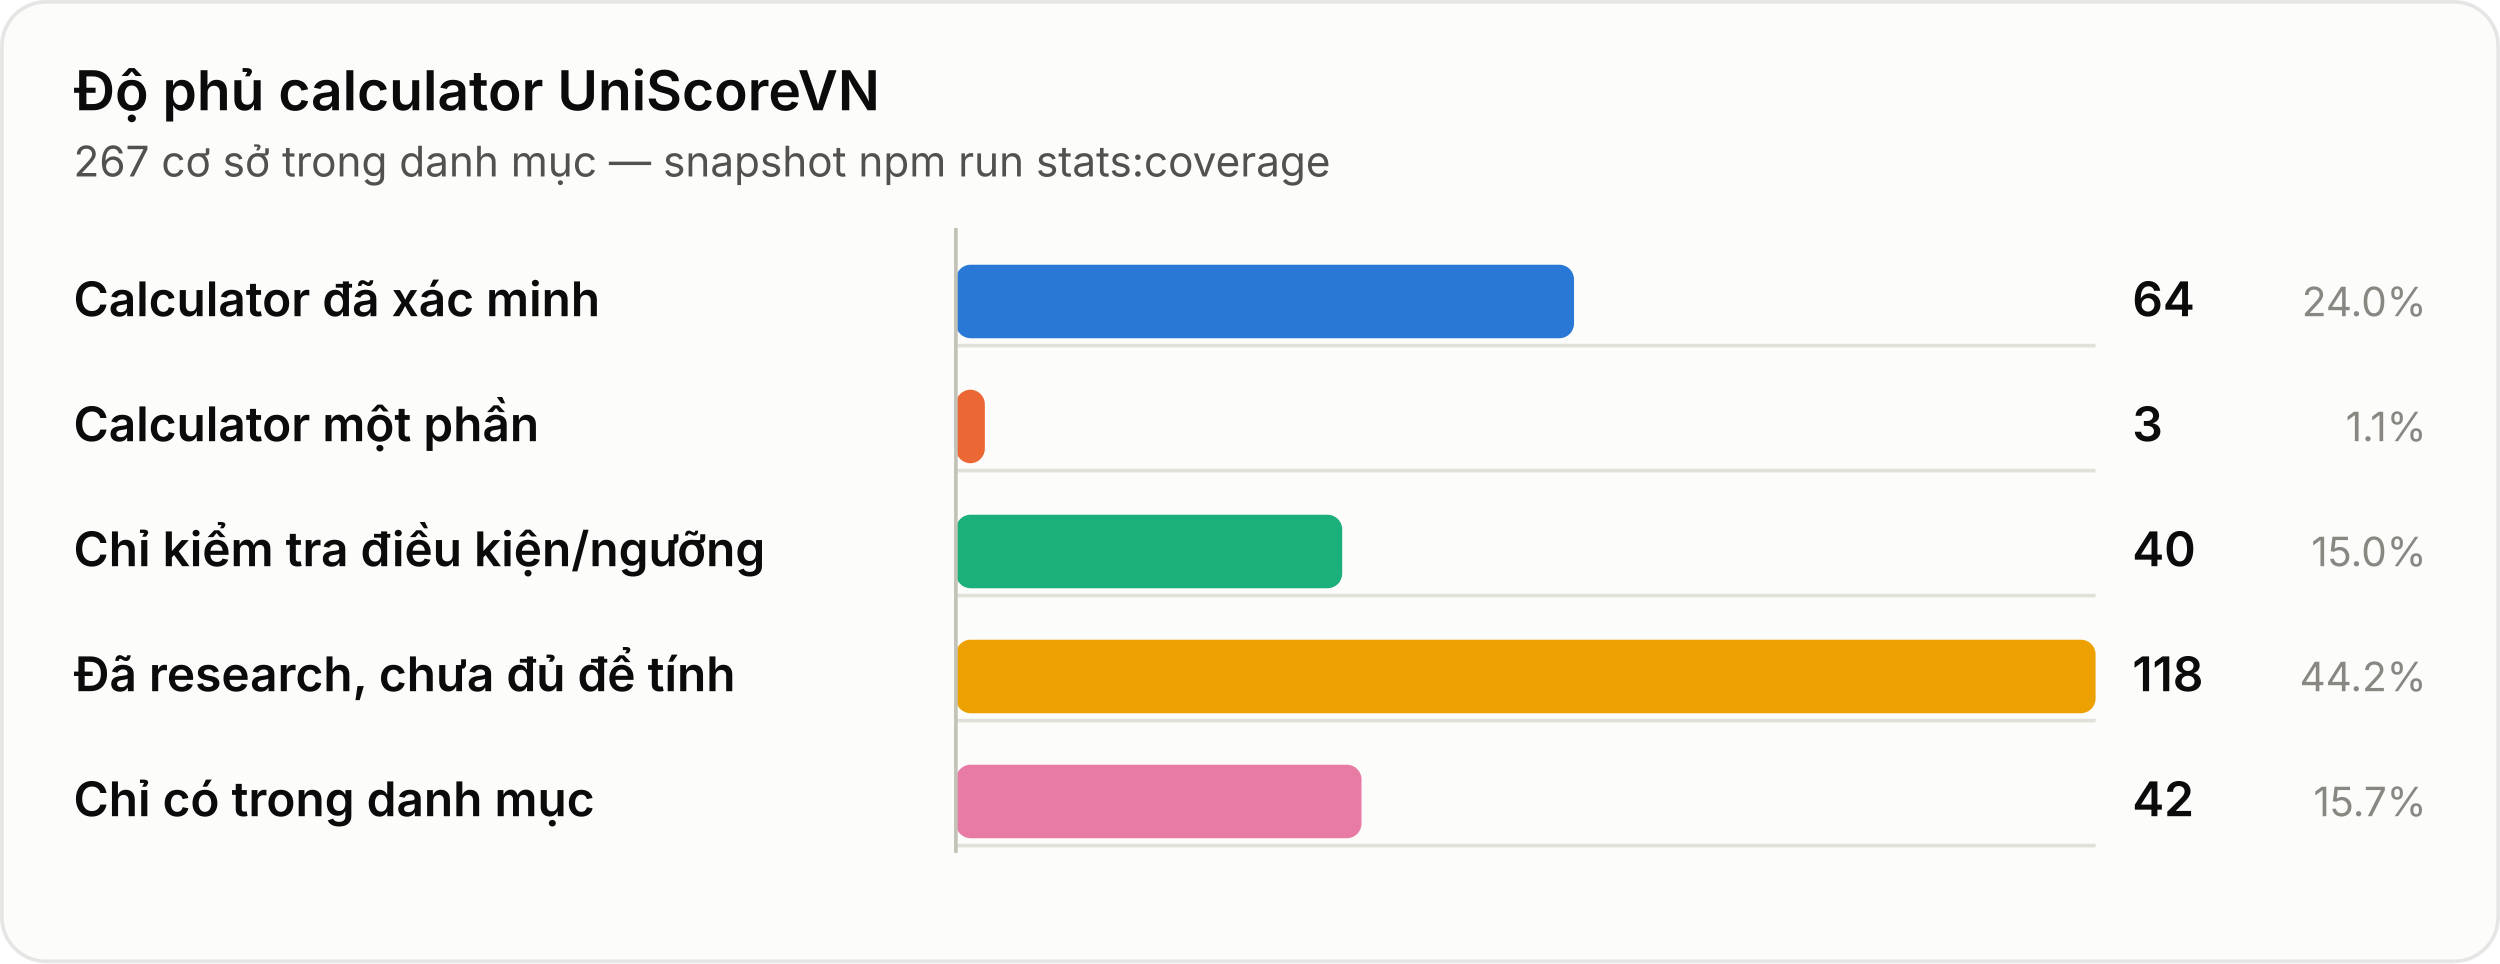
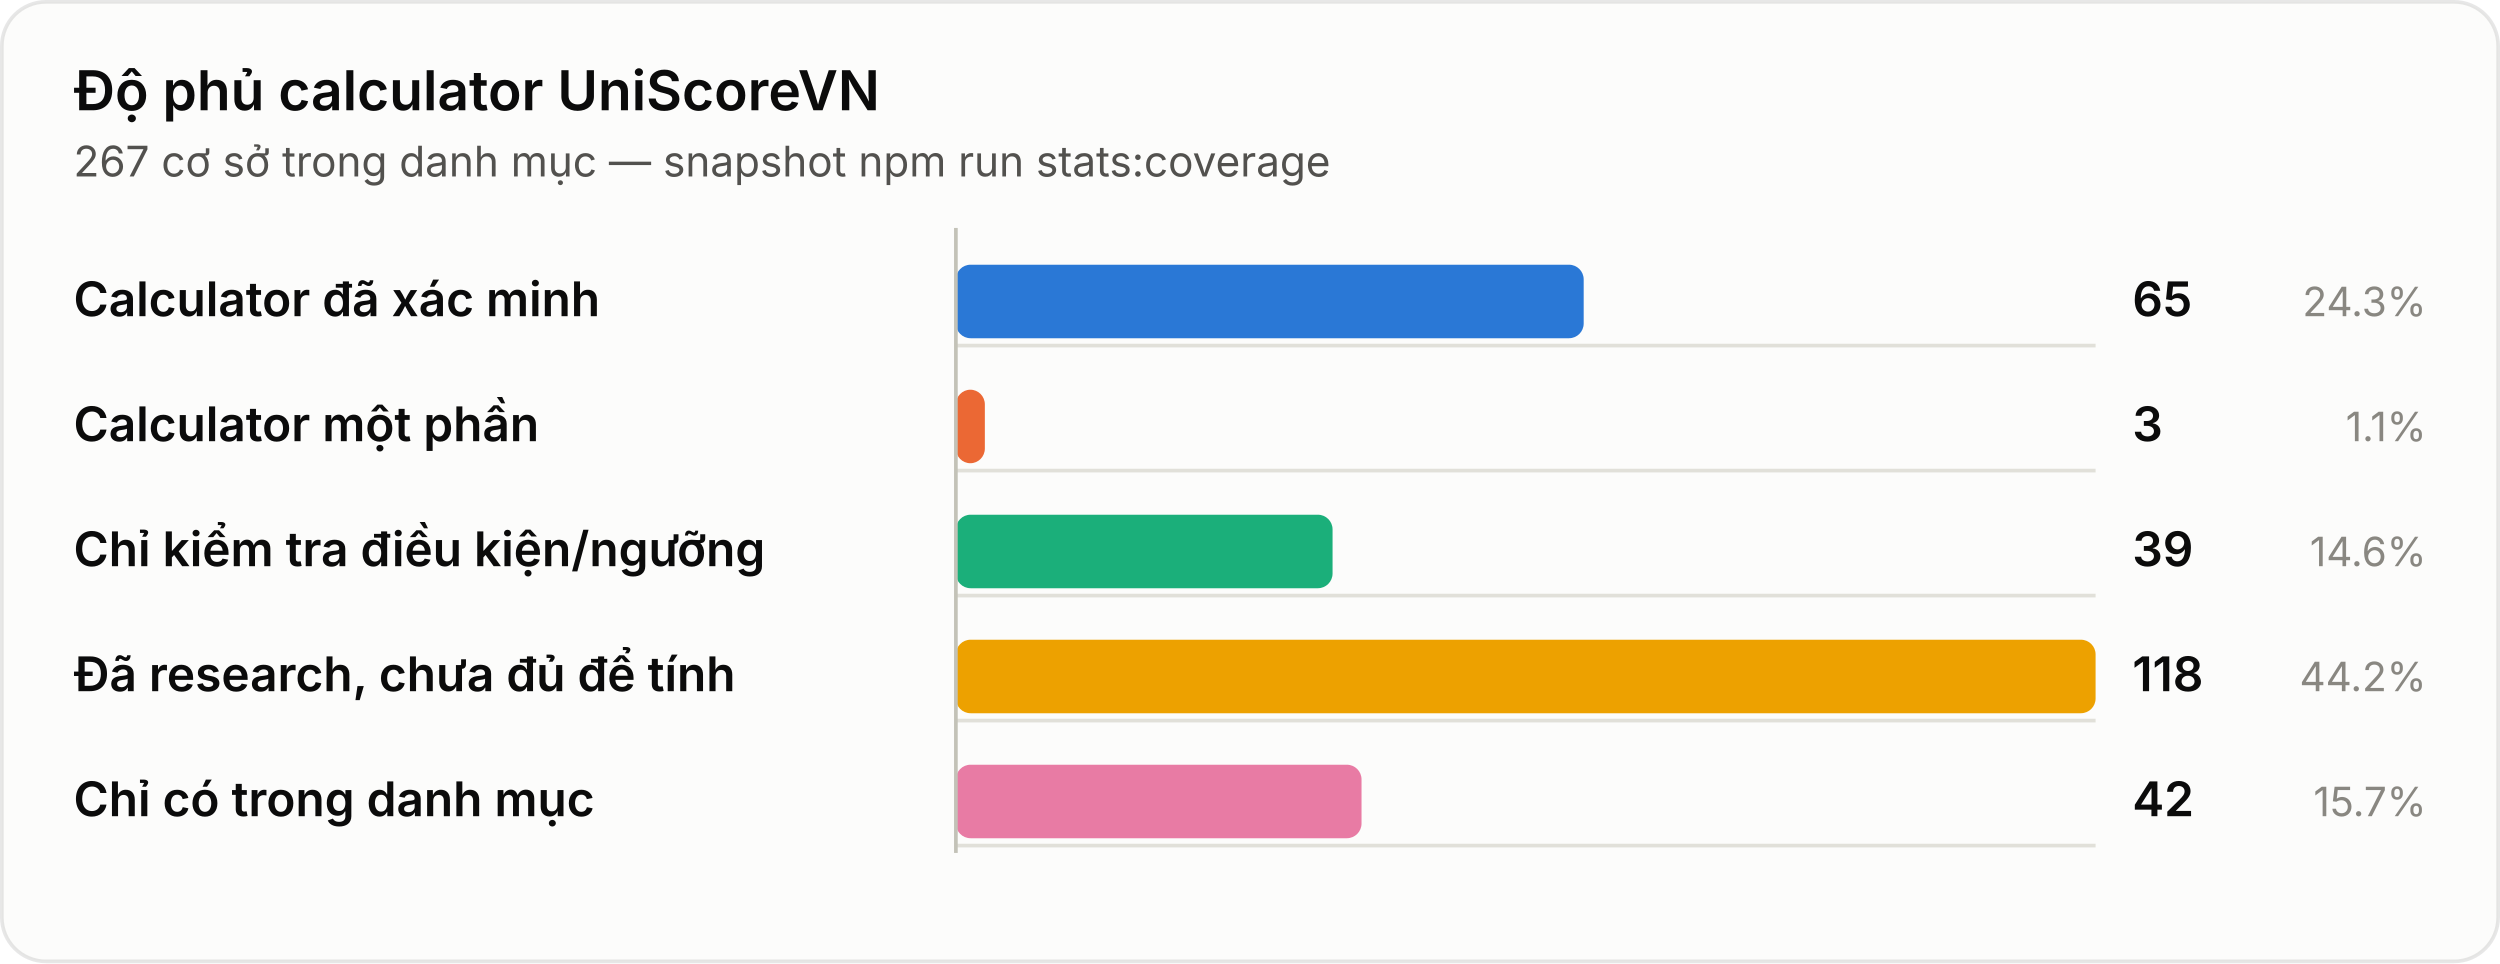
<svg xmlns="http://www.w3.org/2000/svg" width="680" height="262" viewBox="0 0 680 262" font-family="system-ui, -apple-system, Segoe UI, sans-serif">
  <rect x="0.5" y="0.5" width="679" height="261" rx="12" fill="#fcfcfb" stroke="rgba(11,11,11,0.10)" />
  <text x="20" y="30" font-size="15" font-weight="600" fill="#0b0b0b">Độ phủ calculator UniScoreVN</text>
  <text x="20" y="48" font-size="11.5" fill="#52514e">267 cơ sở trong danh mục — snapshot npm run stats:coverage</text>
  <g transform="translate(20, 10)">
    <text x="0" y="76" font-size="13" font-weight="600" fill="#0b0b0b">Calculator đã xác minh</text>
    <line x1="240" y1="84" x2="550" y2="84" stroke="#e1e0d9" stroke-width="1" />
-     <rect x="240" y="62" width="168.136" height="20" rx="4" fill="#2a78d6" />
-     <text x="560" y="76" font-size="13" font-weight="600" fill="#0b0b0b" text-anchor="start">64</text>
-     <text x="640" y="76" font-size="11" fill="#898781" text-anchor="end">24.0%</text>
+     <rect x="240" y="62" width="170.763" height="20" rx="4" fill="#2a78d6" />
+     <text x="560" y="76" font-size="13" font-weight="600" fill="#0b0b0b" text-anchor="start">65</text>
+     <text x="640" y="76" font-size="11" fill="#898781" text-anchor="end">24.3%</text>
    <text x="0" y="110" font-size="13" font-weight="600" fill="#0b0b0b">Calculator một phần</text>
    <line x1="240" y1="118" x2="550" y2="118" stroke="#e1e0d9" stroke-width="1" />
    <rect x="240" y="96" width="7.881" height="20" rx="4" fill="#eb6834" />
    <text x="560" y="110" font-size="13" font-weight="600" fill="#0b0b0b" text-anchor="start">3</text>
    <text x="640" y="110" font-size="11" fill="#898781" text-anchor="end">1.1%</text>
    <text x="0" y="144" font-size="13" font-weight="600" fill="#0b0b0b">Chỉ kiểm tra điều kiện/ngưỡng</text>
    <line x1="240" y1="152" x2="550" y2="152" stroke="#e1e0d9" stroke-width="1" />
-     <rect x="240" y="130" width="105.085" height="20" rx="4" fill="#1baf7a" />
-     <text x="560" y="144" font-size="13" font-weight="600" fill="#0b0b0b" text-anchor="start">40</text>
-     <text x="640" y="144" font-size="11" fill="#898781" text-anchor="end">15.0%</text>
+     <rect x="240" y="130" width="102.458" height="20" rx="4" fill="#1baf7a" />
+     <text x="560" y="144" font-size="13" font-weight="600" fill="#0b0b0b" text-anchor="start">39</text>
+     <text x="640" y="144" font-size="11" fill="#898781" text-anchor="end">14.6%</text>
    <text x="0" y="178" font-size="13" font-weight="600" fill="#0b0b0b">Đã research, chưa đủ để tính</text>
    <line x1="240" y1="186" x2="550" y2="186" stroke="#e1e0d9" stroke-width="1" />
    <rect x="240" y="164" width="310" height="20" rx="4" fill="#eda100" />
    <text x="560" y="178" font-size="13" font-weight="600" fill="#0b0b0b" text-anchor="start">118</text>
    <text x="640" y="178" font-size="11" fill="#898781" text-anchor="end">44.2%</text>
    <text x="0" y="212" font-size="13" font-weight="600" fill="#0b0b0b">Chỉ có trong danh mục</text>
    <line x1="240" y1="220" x2="550" y2="220" stroke="#e1e0d9" stroke-width="1" />
    <rect x="240" y="198" width="110.339" height="20" rx="4" fill="#e87ba4" />
    <text x="560" y="212" font-size="13" font-weight="600" fill="#0b0b0b" text-anchor="start">42</text>
    <text x="640" y="212" font-size="11" fill="#898781" text-anchor="end">15.7%</text>
    <line x1="240" y1="52" x2="240" y2="222" stroke="#c3c2b7" stroke-width="1" />
  </g>
</svg>
